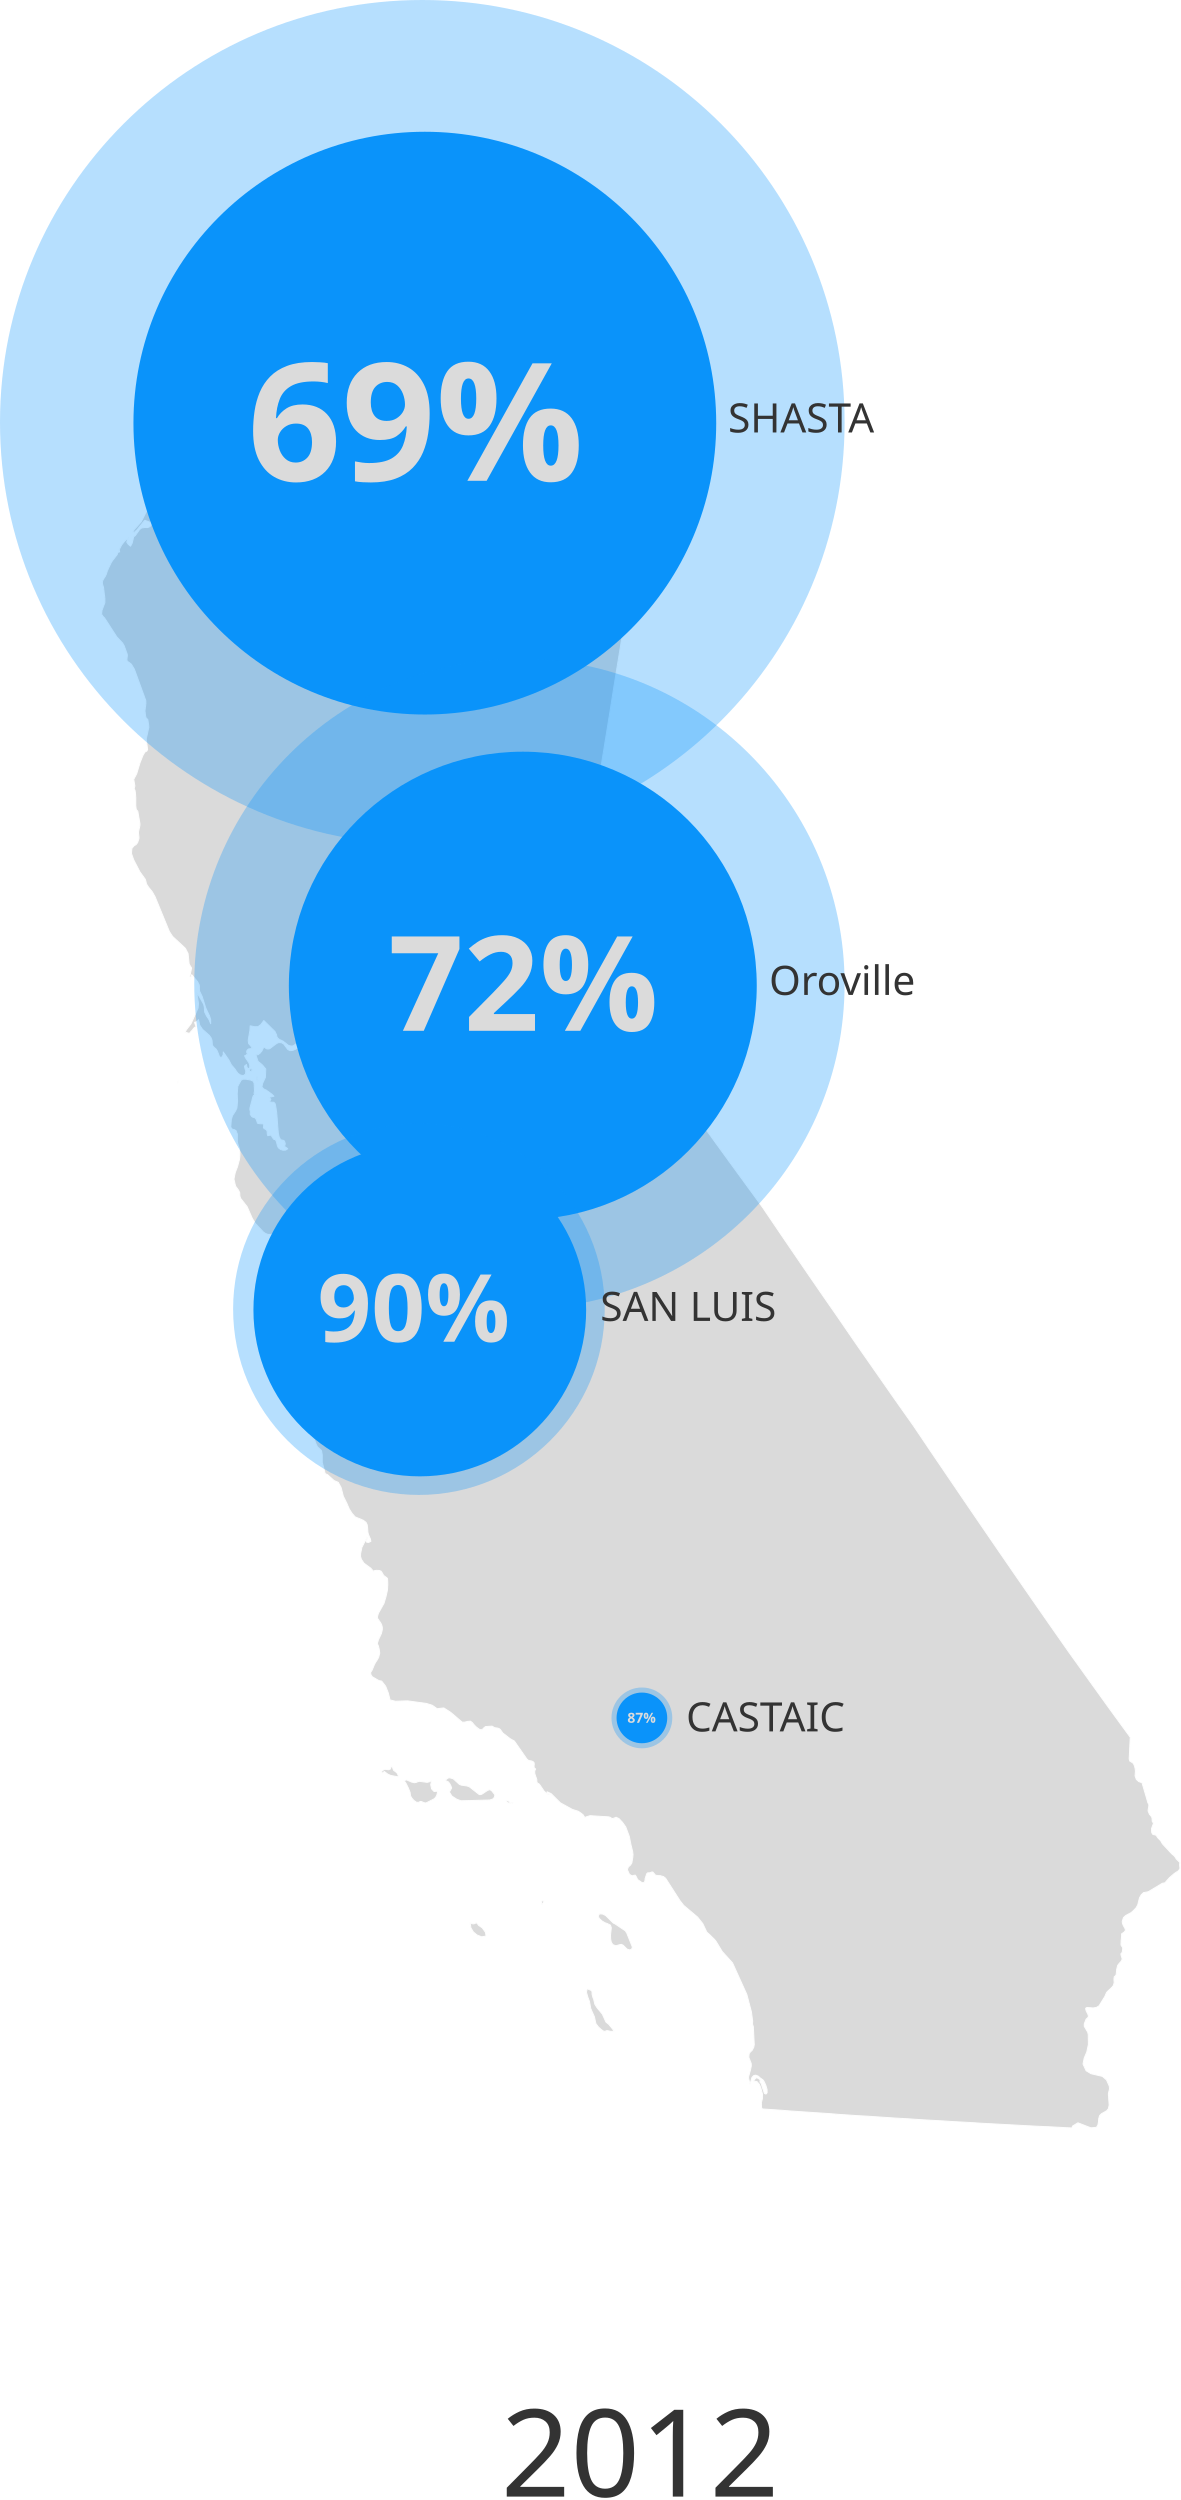
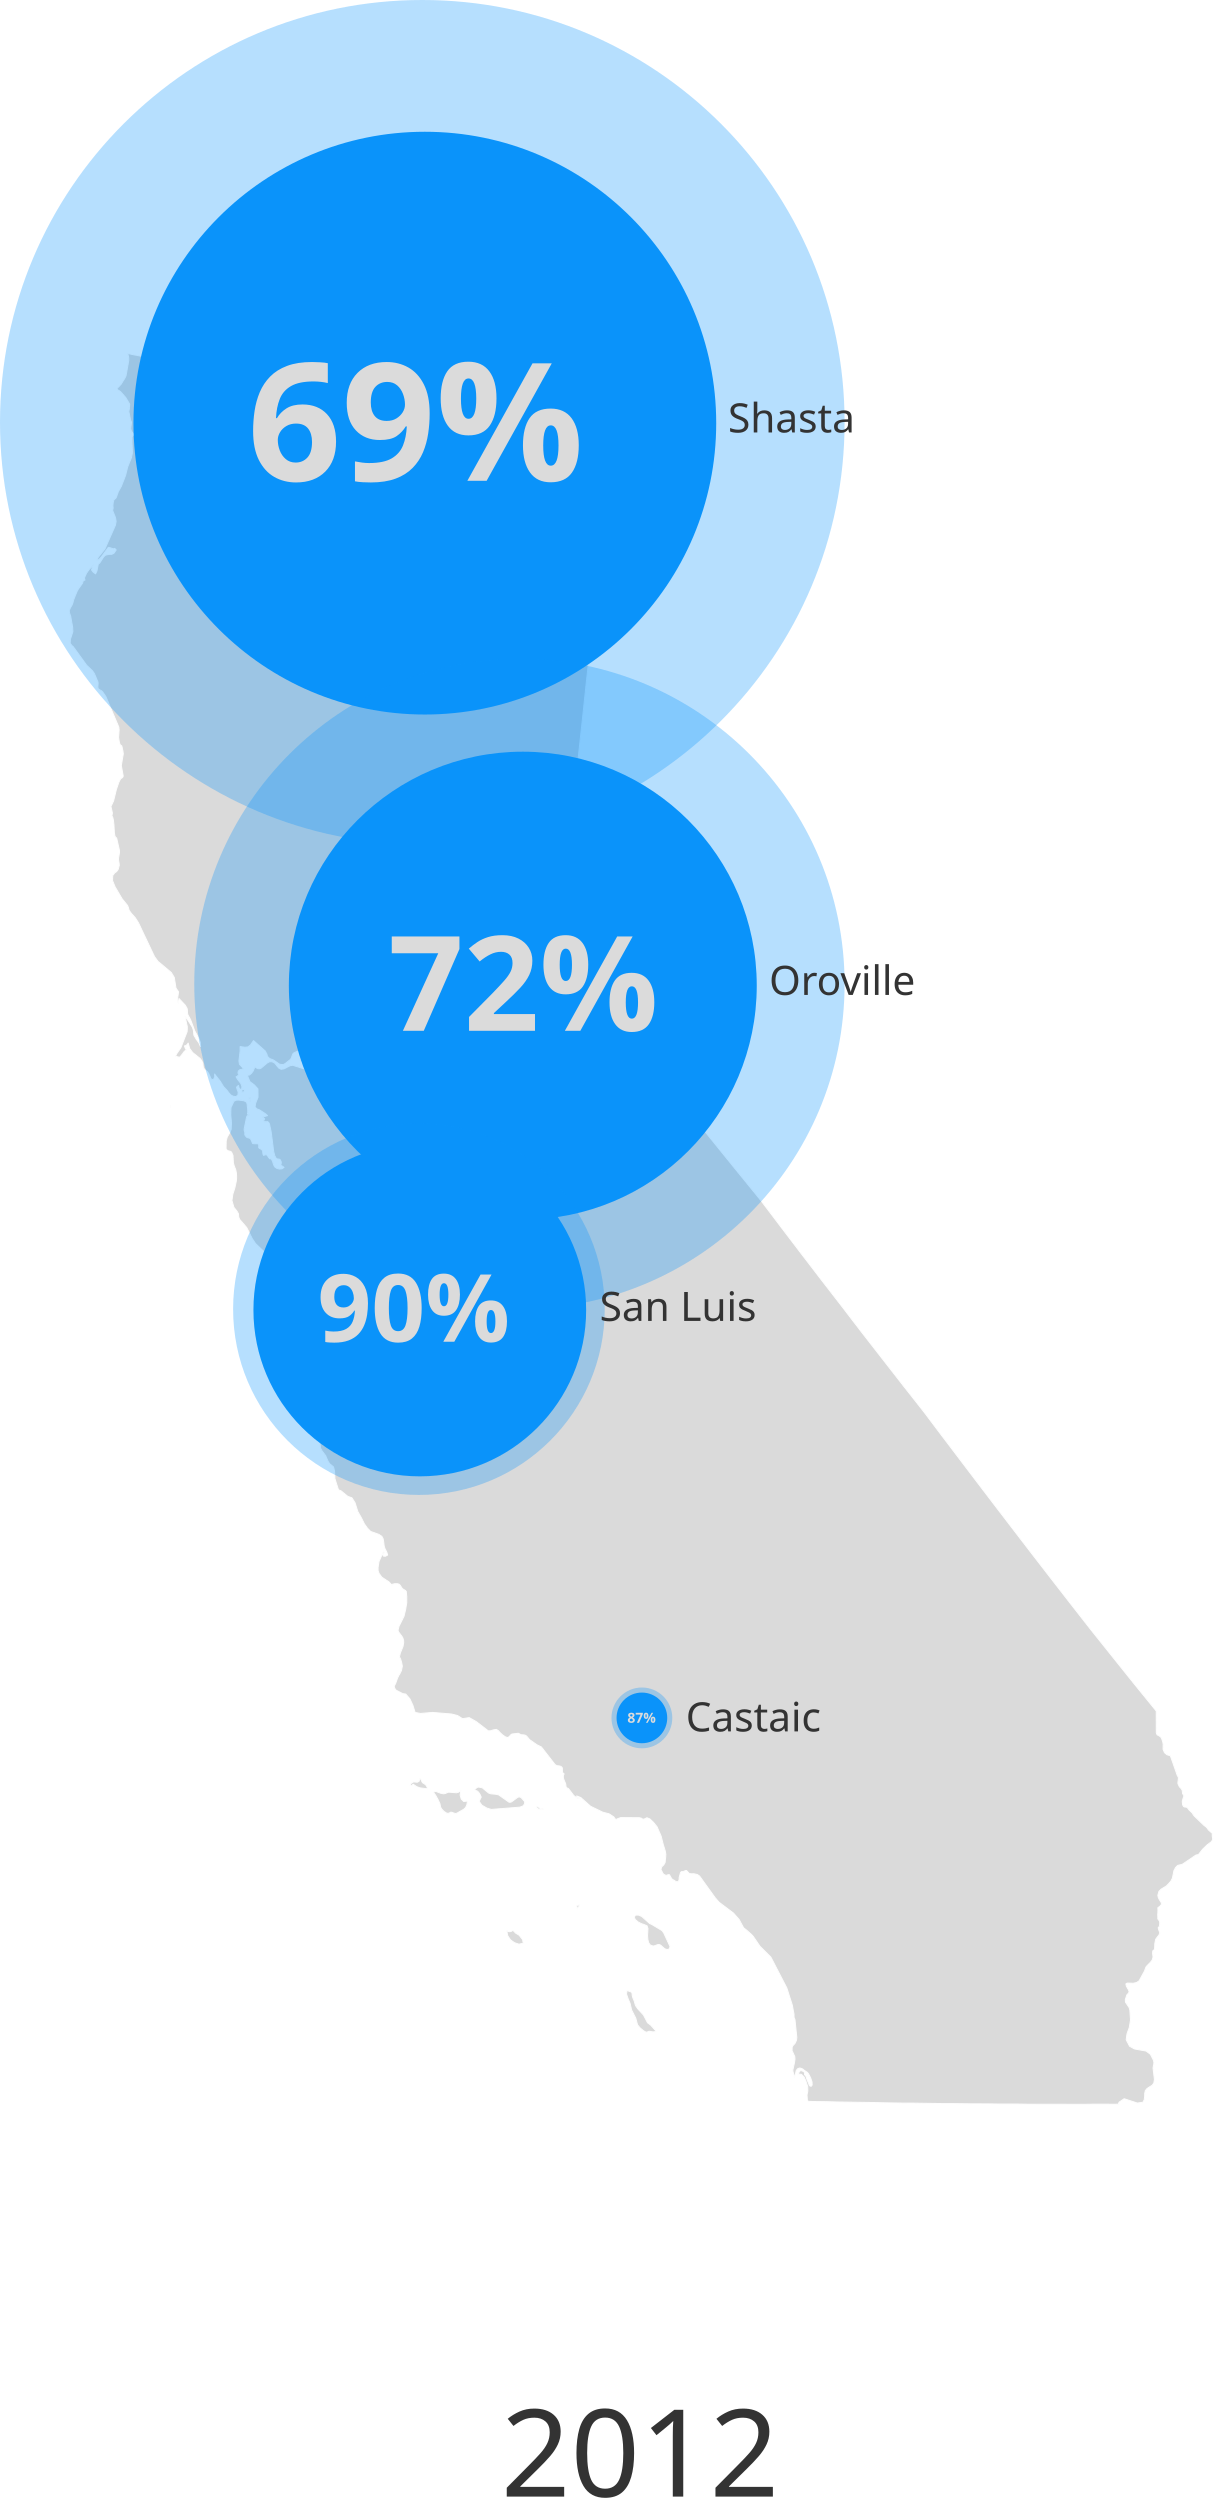
- <svg xmlns="http://www.w3.org/2000/svg" width="699px" height="1480px" viewBox="0 0 699 1480" version="1.1">
+ <svg xmlns="http://www.w3.org/2000/svg" width="719px" height="1480px" viewBox="0 0 719 1480" version="1.1">
  <defs />
  <g id="Page-1" stroke="none" stroke-width="1" fill="none" fill-rule="evenodd">
    <g id="Reservior" transform="translate(-4129, -183)">
      <g id="2012" transform="translate(4129, 183)">
-         <g id="US-States/State-Shapes/California" opacity="0.305" transform="translate(60, 194)">
+         <g id="US-States/State-Shapes/California" opacity="0.305" transform="translate(379.5, 727) rotate(-3) translate(-379.5, -727) translate(60, 194)">
          <path d="M298.715,1003.03 L296.563,998.311 L293.4,994.51 L292.128,992.458 L291.454,989.497 L291.117,988.727 L290.78,987.67 L290.512,986.45 L290.512,985.463 L290.313,984.545 L289.501,984.095 L288.491,983.714 L287.686,983.03 L287.15,985.385 L287.954,988.199 L288.965,990.943 L289.701,995.039 L291.922,1000.068 L292.733,1003.947 L294.142,1005.836 L295.827,1007.437 L297.168,1008.354 L297.91,1008.587 L298.447,1008.432 L298.983,1008.206 L299.526,1008.129 L301.61,1008.587 L302.552,1008.587 L303.494,1008.206 L300.468,1004.475 L298.715,1003.03 L298.715,1003.03 Z M225.529,947.29 L223.308,945.766 L223.04,945.315 L221.967,944.165 L221.156,944.709 L220.214,944.934 L219.278,944.787 L218.33,944.095 L218.735,947.212 L220.214,949.723 L222.434,951.549 L225.13,952.606 L227.749,952.155 L227.413,949.956 L225.529,947.29 L225.529,947.29 Z M310.218,949.039 L304.229,945.012 L303.019,944.398 L298.584,939.983 L296.7,939.074 L294.885,938.996 L294.074,940.294 L294.748,941.74 L296.295,943.178 L298.11,944.243 L299.526,944.787 L301.41,945.696 L301.878,947.29 L301.41,951.549 L301.479,953.904 L301.878,955.809 L302.751,957.177 L304.367,957.861 L305.109,957.783 L307.124,957.177 L307.935,957.107 L308.877,957.558 L311.16,959.835 L312.57,960.364 L313.849,960.061 L314.392,958.7 L311.098,950.477 L310.218,949.039 L310.218,949.039 Z M195.529,865.005 L194.993,862.572 L195.529,859.991 L194.189,860.831 L192.841,861.134 L188.33,860.528 L187.388,860.753 L186.515,861.134 L185.305,861.359 L183.689,860.979 L180.733,859.688 L179.186,860.069 L180.396,861.818 L181.675,864.399 L182.747,867.065 L183.015,869.039 L183.559,870.182 L184.899,871.775 L186.584,872.988 L187.925,872.988 L188.805,872.459 L189.541,872.537 L190.352,872.918 L191.562,873.369 L192.367,873.291 L196.74,871.091 L197.812,870.182 L198.624,868.736 L199.16,866.381 L196.939,866.529 L195.529,865.005 L195.529,865.005 Z M175.28,855.957 L174.675,855.273 L173.939,854.667 L173.128,854.131 L172.722,853.299 L172.392,852.312 L171.718,851.402 L171.113,853.221 L170.034,853.68 L167.751,853.377 L166.204,854.286 L165.798,855.273 L166.403,855.654 L167.545,854.745 L169.498,856.26 L171.381,857.1 L175.954,857.939 L175.686,856.874 L175.28,855.957 L175.28,855.957 Z M231.112,866.148 L230.575,865.775 L229.702,865.464 L228.492,866 L225.192,868.207 L224.587,868.363 L223.713,868.363 L217.793,863.715 L216.315,863.256 L213.152,862.805 L211.873,862.269 L208.312,859.004 L206.29,858.468 L205.685,858.468 L205.149,858.693 L204.275,859.307 L203.739,859.844 L204.138,860.295 L205.348,860.831 L206.159,861.818 L206.826,863.031 L207.37,864.469 L206.022,866.909 L207.507,869.272 L210.395,871.169 L212.953,872.078 L229.902,871.62 L231.786,871.014 L232.728,869.956 L232.996,868.511 L232.796,868.285 L231.112,866.148 L231.112,866.148 Z M638.346,909.948 L638.484,908.58 L636.325,906.458 L635.589,905.238 L634.915,904.476 L633.705,903.489 L628.122,897.48 L627.18,895.809 L626.843,895.428 L625.502,894.06 L625.234,893.672 L624.691,892.84 L624.423,892.537 L624.155,892.381 L623.818,892.234 L622.807,892.078 L622.401,891.853 L622.071,891.324 L621.796,890.64 L621.734,889.342 L621.734,888.425 L621.796,888.355 L622.339,886.831 L622.876,885.471 L622.271,884.329 L622.133,884.243 L622.002,882.121 L621.329,880.978 L620.455,879.991 L619.713,878.165 L619.713,877.481 L620.118,875.125 L620.118,874.286 L619.85,873.757 L619.582,873.291 L616.082,861.359 L614.13,860.675 L612.72,859.385 L611.977,857.333 L612.184,854.434 L612.046,853.151 L611.641,851.48 L610.967,849.949 L609.956,849.195 L608.883,848.589 L608.485,847.29 L609.083,835.281 L609.151,834.519 L597.112,818.017 L585.203,801.438 L572.826,784.174 L561.33,767.75 L551.168,753.144 L541.012,738.477 L530.918,723.801 L520.9,709.196 L510.875,694.513 L500.857,679.768 L490.894,665.092 L481.007,650.417 L469.572,634.21 L446.971,601.82 L435.805,585.544 L424.57,569.345 L413.404,553.076 L402.306,536.799 L391.277,520.523 L377.017,500.982 L362.818,481.44 L348.695,461.821 L334.634,442.195 L320.649,422.584 L306.718,402.895 L292.864,383.182 L279.078,363.493 L279.277,362.133 L280.219,356.576 L283.176,338.247 L286.07,320.004 L300.867,228.741 L303.762,210.498 L309.682,174.152 L312.57,155.893 L318.497,119.547 L321.384,101.451 L324.348,83.278 L327.236,65.175 L309.544,61.444 L291.853,57.728 L274.23,53.99 L256.607,50.119 L238.916,46.318 L221.293,42.361 L203.67,38.413 L186.041,34.371 L168.425,30.344 L150.802,26.24 L133.173,22.128 L115.619,17.946 L97.989,13.687 L80.435,9.357 L62.874,5.02 L45.32,0.69 L44.983,0.535 L43.099,0.076 L43.505,2.059 L43.574,3.116 L43.505,4.274 L41.415,13.236 L40.541,14.76 L38.19,18.102 L35.831,20.309 L35.701,20.916 L37.784,22.509 L40.61,26.085 L42.694,30.049 L42.357,32.855 L41.958,34.371 L42.357,36.959 L42.694,39.392 L43.099,40.465 L43.237,41.071 L42.694,43.652 L42.563,44.647 L42.762,45.626 L43.168,46.543 L43.704,47.305 L44.378,47.919 L43.099,49.435 L42.9,52.622 L42.831,58.863 L42.088,61.755 L39.599,67.079 L38.059,72.101 L35.226,78.405 L33.281,81.522 L31.795,85.019 L30.386,86.232 L29.911,87.755 L29.643,89.582 L29.712,90.958 L29.313,92.326 L30.792,96.733 L31.06,99.018 L30.523,101.218 L23.593,114.914 L19.488,119.469 L18.346,121.451 L19.756,120.993 L21.241,119.547 L25.476,114.3 L25.882,114.075 L28.639,115.132 L29.444,114.914 L29.98,115.676 L30.248,115.824 L28.708,117.798 L27.292,118.326 L25.745,118.257 L23.792,118.56 L22.582,119.547 L20.093,123.045 L19.151,123.729 L18.209,127.607 L17.274,129.349 L15.857,128.136 L15.046,126.923 L15.183,126.543 L15.926,124.646 L16.325,123.962 L13.705,126.465 L12.021,128.595 L10.542,131.408 L10.611,131.719 L10.742,132.24 L10.81,132.706 L10.473,132.784 L10.205,132.784 L9.937,133.01 L9.669,133.313 L9.332,134.378 L6.644,137.79 L5.832,139.088 L4.622,141.599 L3.481,144.109 L3.006,145.703 L2.408,147.079 L1.39,148.602 L0.655,150.04 L0.586,151.408 L1.26,153.763 L2.071,160.231 L2.071,162.811 L0.387,167.226 L0.118,169.581 L0.992,170.949 L1.865,171.781 L9.195,183.122 L12.495,186.62 L13.506,188.283 L15.321,193.312 L15.39,194.066 L15.115,196.344 L15.252,197.261 L15.72,197.727 L17.274,198.784 L17.81,199.313 L19.556,202.205 L26.281,220.681 L26.35,222.43 L25.813,226.845 L26.082,229.278 L26.35,230.638 L26.687,231.322 L27.429,231.866 L27.629,232.776 L27.766,233.848 L27.966,234.905 L28.096,236.577 L26.556,243.502 L27.36,249.736 L26.955,250.576 L25.745,251.26 L24.603,253.234 L22.919,257.416 L20.904,264.101 L19.151,267.373 L19.825,271.252 L19.426,273.001 L19.893,273.84 L20.161,275.356 L20.361,278.177 L20.361,282.888 L20.629,285.173 L21.578,286.316 L22.857,293.77 L22.788,294.827 L22.045,298.17 L21.977,299.164 L22.245,301.372 L22.245,302.437 L21.44,304.862 L20.498,306.012 L19.357,306.689 L18.078,308.212 L17.81,311.259 L19.151,315.052 L22.857,322.204 L25.944,326.463 L26.35,327.683 L26.687,329.277 L27.897,331.174 L30.118,333.917 L31.795,336.879 L40.273,357.485 L42.157,360.377 L49.693,367.372 L51.309,370.419 L51.976,376.723 L53.392,379.086 L52.382,384.03 L52.925,385.779 L52.987,385.095 L53.461,383.035 L56.961,387.147 L57.896,389.051 L58.034,389.883 L58.034,391.857 L58.164,392.774 L59.649,395.891 L61.801,402.739 L63.954,407.216 L64.696,409.579 L64.696,412.02 L63.816,409.735 L62.338,407.52 L61.128,405.094 L60.99,402.281 L60.523,400.446 L57.628,395.363 L56.486,393.684 L57.497,400.065 L57.229,402.817 L53.055,412.09 L50.367,415.58 L49.624,417.026 L51.508,417.64 L52.045,417.64 L52.65,417.329 L52.787,417.104 L52.849,416.878 L53.929,415.736 L54.465,414.974 L55.208,414.22 L56.349,413.614 L55.881,413.155 L55.675,412.696 L55.208,411.181 L55.881,411.095 L56.418,410.792 L56.961,410.341 L57.497,409.657 L58.233,412.93 L59.849,415.355 L63.885,418.93 L64.222,419.389 L64.964,420.454 L65.501,421.822 L65.7,424.636 L66.374,425.693 L67.921,427.076 L68.664,428.211 L69.874,431.406 L70.678,432.09 L71.551,431.631 L72.163,430.341 L72.163,428.748 L75.388,433.38 L77.004,436.419 L79.087,438.86 L79.899,440.15 L80.971,441.518 L82.518,442.498 L84.134,442.739 L85.344,441.814 L85.544,440.073 L85.007,438.479 L84.739,437.189 L85.881,436.194 L86.218,437.873 L87.029,438.705 L87.765,438.324 L87.902,436.73 L87.359,435.129 L85.544,432.541 L84.801,431.025 L85.344,430.87 L86.08,430.263 L86.554,430.038 L86.018,428.825 L86.286,427.753 L87.16,426.991 L89.312,426.688 L88.775,425.623 L87.16,423.718 L86.96,421.752 L87.964,415.961 L88.101,413.303 L90.859,413.839 L92.743,413.761 L94.358,412.626 L96.181,410.186 L102.768,416.645 L103.71,418.627 L103.847,419.614 L104.452,420.609 L105.387,421.371 L107.546,422.358 L110.84,424.939 L112.256,425.242 L113.198,425.242 L114.133,424.783 L117.097,422.731 L117.633,422.203 L118.108,421.441 L118.912,419.537 L119.249,419.008 L120.053,418.479 L121.47,418.021 L122.879,417.718 L123.959,417.943 L124.97,419.233 L124.832,420.531 L122.948,423.415 L125.974,425.242 L129.473,426.307 L128.669,427.372 L128.263,427.753 L127.658,428.056 L128.463,428.592 L129.604,428.748 L130.952,428.67 L132.1,428.444 L132.368,427.372 L133.241,427.372 L135.662,428.444 L136.604,428.592 L139.361,428.592 L140.977,427.978 L142.861,426.307 L145.687,422.809 L146.085,422.964 L145.35,425.164 L144.408,426.913 L143.129,428.211 L141.582,429.051 L140.77,429.198 L139.966,429.198 L139.093,429.276 L138.35,429.812 L138.02,430.644 L137.951,431.554 L138.151,432.238 L138.687,432.696 L141.919,432.774 L143.734,432.463 L144.607,431.554 L144.875,430.186 L145.219,429.509 L146.422,428.367 L146.965,428.141 L147.364,428.444 L147.77,428.825 L148.306,429.128 L148.712,429.051 L149.386,428.289 L149.723,428.141 L151.4,428.444 L152.542,429.128 L153.422,429.96 L157.458,435.665 L158.599,436.419 L159.204,437.337 L160.146,439.241 L160.82,441.138 L160.69,441.892 L159.61,441.06 L158.4,439.466 L157.32,437.57 L156.922,436.039 L155.643,436.039 L154.158,434.826 L152.074,432.09 L151.875,431.406 L151.875,430.566 L151.737,429.735 L151.07,429.051 L150.328,428.973 L149.654,429.276 L149.118,429.735 L148.643,429.882 L147.096,429.432 L146.292,429.579 L145.817,430.341 L145.618,431.173 L145.281,432.16 L144.944,432.999 L144.538,433.302 L143.871,433.225 L143.06,433.45 L142.386,433.909 L142.056,434.523 L142.386,434.826 L144.339,436.039 L142.792,436.583 L141.314,436.039 L138.687,434.134 L130.285,431.173 L127.122,429.128 L118.706,426.004 L117.028,426.159 L113.329,427.83 L111.582,427.978 L110.235,427.146 L108.014,424.099 L106.604,423.268 L104.989,423.19 L103.778,423.718 L99.742,426.765 L98.938,426.991 L97.927,426.913 L97.253,426.54 L96.648,426.004 L96.105,425.934 L95.094,428.056 L94.022,429.432 L92.674,430.419 L91.464,430.419 L92.743,434.297 L95.3,436.419 L97.322,438.86 L97.116,443.796 L95.5,447.302 L95.032,449.501 L96.181,450.714 L97.59,451.328 L100.952,453.769 L102.163,454.981 L99,455.665 L99.405,455.891 L100.347,456.73 L99.605,458.09 L100.148,458.471 L102.094,458.549 L102.836,459.381 L103.105,460.298 L103.778,464.488 L104.72,476.73 L105.257,479.085 L106.13,480.756 L107.883,481.137 L108.282,481.44 L108.55,481.977 L108.825,482.886 L108.825,483.415 L108.619,484.021 L108.488,484.627 L108.688,484.93 L109.224,485.171 L110.304,486.081 L109.093,486.843 L107.546,486.913 L106.068,486.462 L104.789,485.475 L104.184,484.021 L103.71,482.124 L103.105,480.686 L102.163,480.531 L101.489,479.699 L100.884,478.627 L100.217,477.943 L98.532,478.323 L98.264,477.484 L98.195,476.264 L98.065,475.354 L97.116,474.445 L96.38,474.142 L95.967,473.535 L96.105,471.786 L95.699,471.328 L93.279,471.18 L92.475,470.955 L91.663,468.669 L91.264,468.048 L90.728,467.674 L89.449,467.294 L88.913,466.835 L88.17,465.7 L88.17,464.938 L88.232,464.107 L87.902,462.739 L88.033,461.744 L89.649,455.51 L89.985,454.678 L90.591,454.22 L91.801,453.994 L90.659,453.769 L90.384,453.155 L90.591,452.393 L90.659,451.553 L90.453,447.302 L89.917,446.081 L88.5,445.405 L85.482,444.861 L83.928,444.861 L82.718,445.475 L80.765,449.12 L80.435,453.535 L80.634,458.09 L80.229,461.977 L79.424,463.726 L77.678,466.384 L76.935,468.669 L76.598,473.232 L77.272,474.289 L78.145,474.67 L79.019,474.896 L79.761,475.432 L80.497,477.414 L80.497,481.899 L80.971,483.943 L81.645,485.778 L81.982,487.985 L81.982,490.263 L81.776,492.315 L80.634,496.574 L79.218,500.298 L78.482,504.021 L79.424,508.133 L81.178,510.566 L81.913,512.089 L81.982,514.064 L82.45,515.432 L86.355,520.453 L89.312,527.223 L91.065,530.192 L95.837,535.276 L97.116,536.193 L98.663,536.799 L100.416,536.799 L102.094,536.496 L103.51,536.652 L104.521,538.175 L107.141,537.033 L109.293,537.258 L111.039,538.937 L112.524,542.124 L115.082,551.933 L116.286,555.058 L113.735,560.903 L114.271,561.44 L114.876,561.743 L115.55,561.743 L116.224,561.44 L116.354,562.279 L116.354,562.963 L116.155,563.577 L115.749,564.184 L114.133,563.266 L113.129,562.886 L112.387,563.803 L111.177,568.505 L110.166,570.41 L109.025,572.089 L107.746,573.457 L106.13,573.985 L105.057,572.998 L104.184,571.475 L102.836,570.565 L101.557,571.094 L100.279,572.47 L98.333,575.96 L99.405,576.644 L100.217,577.631 L100.952,578.323 L101.557,579.232 L101.626,580.686 L101.152,581.517 L99.742,581.37 L99.268,582.201 L99.206,584.02 L100.079,589.205 L100.079,593.604 L99.474,598.019 L99.474,598.859 L99.873,601.968 L99.873,603.181 L99.811,603.95 L99.873,604.556 L100.217,605.629 L100.884,606.461 L101.557,607.067 L102.094,607.829 L102.094,609.267 L102.231,610.332 L102.836,611.544 L103.641,612.469 L105.662,613.682 L111.651,620.452 L113.267,623.499 L115.749,631.256 L116.286,635.127 L116.829,637.11 L117.839,638.167 L119.517,638.773 L120.796,639.846 L121.807,641.136 L122.474,642.652 L122.948,644.401 L123.216,646.46 L123.285,648.668 L123.086,651.023 L123.148,653.067 L123.959,654.824 L125.974,657.793 L127.184,661.058 L127.995,662.582 L130.285,664.711 L130.752,667.144 L130.752,671.707 L132.499,678.392 L133.984,679.076 L137.752,682.504 L140.234,683.569 L141.919,686.608 L143.266,691.862 L145.219,695.733 L146.759,699.309 L148.444,701.967 L150.259,704.019 L155.038,706.001 L156.715,707.299 L157.389,708.737 L157.589,710.331 L157.795,713.152 L158.125,714.443 L159.204,716.953 L159.541,718.469 L158.262,719.075 L157.121,719.005 L156.784,718.321 L157.726,716.728 L157.32,715.966 L154.226,722.045 L153.491,725.62 L153.422,727.369 L153.889,729.04 L155.436,731.396 L159.473,734.365 L161.088,736.261 L161.494,735.881 L162.835,735.655 L164.451,735.733 L165.53,736.114 L166.066,736.798 L167.146,738.702 L167.751,739.153 L168.961,739.992 L169.429,740.599 L169.566,743.793 L169.36,747.369 L168.487,751.248 L167.345,755.119 L164.052,760.979 L163.378,763.257 L163.577,764.174 L165.393,766.84 L165.867,767.672 L166.135,768.589 L166.335,769.499 L166.335,770.633 L165.798,772.996 L164.052,776.727 L163.378,778.927 L164.052,780.598 L164.519,782.573 L164.788,784.633 L164.121,787.213 L163.172,788.884 L162.299,790.182 L161.556,791.628 L160.284,794.667 L159.342,796.183 L159.61,797.474 L160.353,798.624 L162.168,799.689 L164.251,800.909 L165.936,801.212 L168.287,804.244 L169.834,808.13 L170.907,812.382 L174.07,813.144 L181.269,812.918 L192.367,814.434 L195.866,815.507 L198.761,817.559 L202.728,817.108 L206.764,819.689 L213.627,825.549 L215.036,825.549 L216.789,825.083 L218.467,824.935 L219.609,825.775 L220.42,826.84 L221.898,828.355 L223.583,829.646 L224.862,830.104 L225.866,829.568 L226.608,828.736 L227.481,828.13 L231.318,827.897 L232.796,828.814 L234.612,829.04 L235.485,829.343 L236.227,829.949 L237.637,831.931 L241.941,835.281 L244.499,836.719 L251.966,847.438 L252.908,848.2 L254.661,848.511 L255.466,848.814 L256.14,849.498 L256.27,850.407 L256.14,851.48 L256.209,852.467 L257.082,853.299 L256.539,854.364 L256.539,855.802 L257.013,857.333 L257.549,858.771 L257.749,859.463 L257.817,860.753 L257.955,861.282 L258.292,861.663 L258.966,861.966 L259.365,862.347 L262.122,866.381 L263.875,867.982 L266.227,868.588 L265.216,868.13 L264.611,867.749 L264.074,867.749 L263.875,866.754 L266.227,867.827 L271.741,873.291 L278.809,877.177 L282.433,878.32 L285.128,880.294 L286.201,881.958 L287.748,881.352 L289.302,880.901 L300.331,881.585 L301.341,881.888 L302.015,882.424 L302.62,882.58 L303.494,882.346 L304.704,881.81 L306.45,882.65 L308.472,884.787 L310.418,887.516 L312.508,893.065 L313.519,898.095 L314.522,902.113 L314.729,904.018 L314.591,905.541 L314.055,908.813 L313.25,910.104 L311.965,911.246 L311.366,912.84 L312.508,915.35 L312.975,915.809 L313.718,916.268 L314.522,916.485 L315.334,916.19 L316.138,916.112 L316.743,917.177 L317.348,918.467 L318.022,919.159 L318.696,919.54 L319.5,920.146 L320.312,920.597 L321.185,920.52 L321.653,919.913 L321.852,919.159 L321.921,918.164 L322.863,915.281 L323.406,914.736 L324.41,914.736 L325.015,914.589 L325.689,914.286 L326.431,914.208 L328.047,916.112 L329.257,916.338 L330.804,916.408 L332.75,916.944 L334.029,917.931 L342.576,931.238 L344.797,934.06 L352.938,940.9 L356.032,944.787 L358.452,949.878 L359.862,951.091 L362.818,953.982 L363.898,955.272 L367.528,961.281 L373.654,968.051 L382.126,986.761 L384.821,997.021 L385.557,1002.493 L385.488,1004.405 L385.962,1005.758 L386.499,1016.345 L386.23,1017.938 L385.22,1019.835 L384.216,1020.752 L383.473,1021.739 L383.274,1023.939 L384.683,1027.514 L384.752,1029.038 L384.346,1031.09 L383.136,1035.489 L383.205,1036.562 L383.673,1038.466 L383.81,1039.827 L384.285,1039.003 L385.158,1035.878 L386.024,1034.891 L387.104,1034.518 L387.64,1034.588 L388.919,1035.124 L390.067,1036.181 L391.683,1037.324 L392.35,1038.319 L393.361,1040.518 L394.103,1043.029 L394.103,1044.926 L393.429,1045.688 L392.487,1045.229 L392.082,1043.783 L391.277,1041.661 L390.734,1039.601 L389.93,1038.544 L389.998,1037.168 L388.651,1036.259 L387.578,1036.034 L386.705,1037.021 L385.962,1037.938 L388.114,1038.319 L389.593,1039.99 L390.535,1042.501 L391.408,1045.765 L391.339,1048.354 L390.734,1050.709 L390.803,1053.67 L391.277,1054.518 L396.922,1054.898 L402.505,1055.272 L408.157,1055.73 L413.809,1056.111 L419.392,1056.492 L425.044,1056.873 L430.696,1057.246 L436.341,1057.705 L441.925,1058.085 L447.576,1058.466 L453.228,1058.777 L458.812,1059.15 L464.464,1059.531 L470.109,1059.912 L475.76,1060.215 L486.996,1060.969 L492.648,1061.28 L498.231,1061.583 L503.883,1061.964 L509.528,1062.267 L515.111,1062.57 L520.763,1062.959 L526.415,1063.262 L531.998,1063.565 L537.65,1063.868 L543.295,1064.172 L548.878,1064.475 L554.53,1064.778 L560.182,1065.003 L565.765,1065.299 L571.417,1065.617 L574.511,1065.765 L574.511,1065.921 L574.979,1064.63 L578.142,1062.718 L585.815,1065.687 L589.108,1065.384 L589.982,1063.946 L590.319,1062.112 L590.449,1060.293 L590.924,1058.544 L592.065,1057.324 L595.159,1055.583 L596.17,1054.362 L596.637,1052.232 L596.17,1045.54 L596.438,1044.242 L596.706,1043.332 L596.844,1042.345 L596.706,1040.977 L595.029,1037.246 L592.601,1035.194 L585.815,1033.601 L582.982,1031.852 L581.167,1027.895 L581.841,1024.397 L583.388,1020.752 L584.33,1016.415 L584.261,1010.484 L583.931,1009.038 L581.909,1005.618 L581.909,1004.094 L582.982,1001.351 L583.993,1000.449 L584.399,999.609 L584.062,998.467 L583.587,997.557 L582.92,996.112 L582.714,994.891 L583.525,994.433 L587.224,994.736 L589.17,994.363 L590.656,993.445 L594.087,987.896 L595.097,985.54 L595.971,984.615 L597.648,983.107 L598.865,981.809 L599.195,981.125 L599.601,979.835 L599.463,977.55 L599.67,976.189 L600.337,975.731 L600.674,975.272 L600.88,974.137 L601.079,971.93 L601.684,969.489 L602.695,968.199 L603.706,967.134 L604.373,965.774 L603.768,963.792 L603.568,962.649 L604.043,962.198 L604.373,961.662 L604.579,960.519 L604.648,959.307 L604.442,958.7 L603.637,957.48 L603.706,954.969 L603.974,952.381 L603.974,950.865 L605.521,949.8 L606.188,948.969 L606.188,948.044 L604.985,945.844 L604.51,944.631 L604.373,943.411 L605.115,941.211 L606.463,939.983 L609.688,938.242 L611.035,937.022 L612.452,935.576 L613.525,933.757 L614.604,929.497 L615.608,927.748 L616.956,926.45 L619.782,925.922 L628.122,920.893 L629.6,920.675 L632.357,917.558 L635.183,915.125 L637.741,913.446 L638.546,912.156 L638.346,909.948 L638.346,909.948 Z M45.389,446.011 L44.983,446.462 L45.052,446.765 L44.983,446.921 L45.052,446.765 L45.114,446.843 L44.983,446.998 L45.458,446.081 L45.389,446.159 L45.389,446.011 L45.389,446.011 Z M88.569,438.557 L88.438,438.782 L88.101,438.705 L87.833,439.086 L87.765,439.917 L87.765,439.995 L88.17,440.376 L88.775,440.298 L89.38,439.163 L89.312,439.163 L89.38,439.163 L88.569,438.557 L88.569,438.557 Z M91.801,443.423 L91.801,444.713 L91.869,444.783 L92.475,446.081 L92.612,445.778 L92.612,445.708 L92.206,445.405 L92.612,443.726 L91.801,443.423 L91.801,443.423 Z M242.952,873.369 L241.941,872.918 L241.336,872.382 L240.532,871.923 L239.789,871.775 L239.59,872.078 L239.727,872.382 L240.869,873.369 L241.542,873.369 L242.546,873.68 L243.626,873.602 L243.557,873.291 L242.952,873.369 L242.952,873.369 Z M261.991,931.091 L261.448,931.316 L260.643,931.394 L260.375,931.542 L260.513,932.008 L260.643,932.917 L260.843,933.446 L260.843,933.516 L261.854,932.008 L261.991,931.168 L261.922,931.168 L261.991,931.091 L261.991,931.091 Z" id="Fill-92" fill="#878787" />
          <path d="M298.715,1003.03 L296.563,998.311 L293.4,994.51 L292.128,992.458 L291.454,989.497 L291.117,988.727 L290.78,987.67 L290.512,986.45 L290.512,985.463 L290.313,984.545 L289.501,984.095 L288.491,983.714 L287.686,983.03 L287.15,985.385 L287.954,988.199 L288.965,990.943 L289.701,995.039 L291.922,1000.068 L292.733,1003.947 L294.142,1005.836 L295.827,1007.437 L297.168,1008.354 L297.91,1008.587 L298.447,1008.432 L298.983,1008.206 L299.526,1008.129 L301.61,1008.587 L302.552,1008.587 L303.494,1008.206 L300.468,1004.475 L298.715,1003.03 L298.715,1003.03 Z M225.529,947.29 L223.308,945.766 L223.04,945.315 L221.967,944.165 L221.156,944.709 L220.214,944.934 L219.278,944.787 L218.33,944.095 L218.735,947.212 L220.214,949.723 L222.434,951.549 L225.13,952.606 L227.749,952.155 L227.413,949.956 L225.529,947.29 L225.529,947.29 Z M310.218,949.039 L304.229,945.012 L303.019,944.398 L298.584,939.983 L296.7,939.074 L294.885,938.996 L294.074,940.294 L294.748,941.74 L296.295,943.178 L298.11,944.243 L299.526,944.787 L301.41,945.696 L301.878,947.29 L301.41,951.549 L301.479,953.904 L301.878,955.809 L302.751,957.177 L304.367,957.861 L305.109,957.783 L307.124,957.177 L307.935,957.107 L308.877,957.558 L311.16,959.835 L312.57,960.364 L313.849,960.061 L314.392,958.7 L311.098,950.477 L310.218,949.039 L310.218,949.039 Z M195.529,865.005 L194.993,862.572 L195.529,859.991 L194.189,860.831 L192.841,861.134 L188.33,860.528 L187.388,860.753 L186.515,861.134 L185.305,861.359 L183.689,860.979 L180.733,859.688 L179.186,860.069 L180.396,861.818 L181.675,864.399 L182.747,867.065 L183.015,869.039 L183.559,870.182 L184.899,871.775 L186.584,872.988 L187.925,872.988 L188.805,872.459 L189.541,872.537 L190.352,872.918 L191.562,873.369 L192.367,873.291 L196.74,871.091 L197.812,870.182 L198.624,868.736 L199.16,866.381 L196.939,866.529 L195.529,865.005 L195.529,865.005 Z M175.28,855.957 L174.675,855.273 L173.939,854.667 L173.128,854.131 L172.722,853.299 L172.392,852.312 L171.718,851.402 L171.113,853.221 L170.034,853.68 L167.751,853.377 L166.204,854.286 L165.798,855.273 L166.403,855.654 L167.545,854.745 L169.498,856.26 L171.381,857.1 L175.954,857.939 L175.686,856.874 L175.28,855.957 L175.28,855.957 Z M231.112,866.148 L230.575,865.775 L229.702,865.464 L228.492,866 L225.192,868.207 L224.587,868.363 L223.713,868.363 L217.793,863.715 L216.315,863.256 L213.152,862.805 L211.873,862.269 L208.312,859.004 L206.29,858.468 L205.685,858.468 L205.149,858.693 L204.275,859.307 L203.739,859.844 L204.138,860.295 L205.348,860.831 L206.159,861.818 L206.826,863.031 L207.37,864.469 L206.022,866.909 L207.507,869.272 L210.395,871.169 L212.953,872.078 L229.902,871.62 L231.786,871.014 L232.728,869.956 L232.996,868.511 L232.796,868.285 L231.112,866.148 L231.112,866.148 Z M638.346,909.948 L638.484,908.58 L636.325,906.458 L635.589,905.238 L634.915,904.476 L633.705,903.489 L628.122,897.48 L627.18,895.809 L626.843,895.428 L625.502,894.06 L625.234,893.672 L624.691,892.84 L624.423,892.537 L624.155,892.381 L623.818,892.234 L622.807,892.078 L622.401,891.853 L622.071,891.324 L621.796,890.64 L621.734,889.342 L621.734,888.425 L621.796,888.355 L622.339,886.831 L622.876,885.471 L622.271,884.329 L622.133,884.243 L622.002,882.121 L621.329,880.978 L620.455,879.991 L619.713,878.165 L619.713,877.481 L620.118,875.125 L620.118,874.286 L619.85,873.757 L619.582,873.291 L616.082,861.359 L614.13,860.675 L612.72,859.385 L611.977,857.333 L612.184,854.434 L612.046,853.151 L611.641,851.48 L610.967,849.949 L609.956,849.195 L608.883,848.589 L608.485,847.29 L609.083,835.281 L609.151,834.519 L597.112,818.017 L585.203,801.438 L572.826,784.174 L561.33,767.75 L551.168,753.144 L541.012,738.477 L530.918,723.801 L520.9,709.196 L510.875,694.513 L500.857,679.768 L490.894,665.092 L481.007,650.417 L469.572,634.21 L446.971,601.82 L435.805,585.544 L424.57,569.345 L413.404,553.076 L402.306,536.799 L391.277,520.523 L377.017,500.982 L362.818,481.44 L348.695,461.821 L334.634,442.195 L320.649,422.584 L306.718,402.895 L292.864,383.182 L279.078,363.493 L279.277,362.133 L280.219,356.576 L283.176,338.247 L286.07,320.004 L300.867,228.741 L303.762,210.498 L309.682,174.152 L312.57,155.893 L318.497,119.547 L321.384,101.451 L324.348,83.278 L327.236,65.175 L309.544,61.444 L291.853,57.728 L274.23,53.99 L256.607,50.119 L238.916,46.318 L221.293,42.361 L203.67,38.413 L186.041,34.371 L168.425,30.344 L150.802,26.24 L133.173,22.128 L115.619,17.946 L97.989,13.687 L80.435,9.357 L62.874,5.02 L45.32,0.69 L44.983,0.535 L43.099,0.076 L43.505,2.059 L43.574,3.116 L43.505,4.274 L41.415,13.236 L40.541,14.76 L38.19,18.102 L35.831,20.309 L35.701,20.916 L37.784,22.509 L40.61,26.085 L42.694,30.049 L42.357,32.855 L41.958,34.371 L42.357,36.959 L42.694,39.392 L43.099,40.465 L43.237,41.071 L42.694,43.652 L42.563,44.647 L42.762,45.626 L43.168,46.543 L43.704,47.305 L44.378,47.919 L43.099,49.435 L42.9,52.622 L42.831,58.863 L42.088,61.755 L39.599,67.079 L38.059,72.101 L35.226,78.405 L33.281,81.522 L31.795,85.019 L30.386,86.232 L29.911,87.755 L29.643,89.582 L29.712,90.958 L29.313,92.326 L30.792,96.733 L31.06,99.018 L30.523,101.218 L23.593,114.914 L19.488,119.469 L18.346,121.451 L19.756,120.993 L21.241,119.547 L25.476,114.3 L25.882,114.075 L28.639,115.132 L29.444,114.914 L29.98,115.676 L30.248,115.824 L28.708,117.798 L27.292,118.326 L25.745,118.257 L23.792,118.56 L22.582,119.547 L20.093,123.045 L19.151,123.729 L18.209,127.607 L17.274,129.349 L15.857,128.136 L15.046,126.923 L15.183,126.543 L15.926,124.646 L16.325,123.962 L13.705,126.465 L12.021,128.595 L10.542,131.408 L10.611,131.719 L10.742,132.24 L10.81,132.706 L10.473,132.784 L10.205,132.784 L9.937,133.01 L9.669,133.313 L9.332,134.378 L6.644,137.79 L5.832,139.088 L4.622,141.599 L3.481,144.109 L3.006,145.703 L2.408,147.079 L1.39,148.602 L0.655,150.04 L0.586,151.408 L1.26,153.763 L2.071,160.231 L2.071,162.811 L0.387,167.226 L0.118,169.581 L0.992,170.949 L1.865,171.781 L9.195,183.122 L12.495,186.62 L13.506,188.283 L15.321,193.312 L15.39,194.066 L15.115,196.344 L15.252,197.261 L15.72,197.727 L17.274,198.784 L17.81,199.313 L19.556,202.205 L26.281,220.681 L26.35,222.43 L25.813,226.845 L26.082,229.278 L26.35,230.638 L26.687,231.322 L27.429,231.866 L27.629,232.776 L27.766,233.848 L27.966,234.905 L28.096,236.577 L26.556,243.502 L27.36,249.736 L26.955,250.576 L25.745,251.26 L24.603,253.234 L22.919,257.416 L20.904,264.101 L19.151,267.373 L19.825,271.252 L19.426,273.001 L19.893,273.84 L20.161,275.356 L20.361,278.177 L20.361,282.888 L20.629,285.173 L21.578,286.316 L22.857,293.77 L22.788,294.827 L22.045,298.17 L21.977,299.164 L22.245,301.372 L22.245,302.437 L21.44,304.862 L20.498,306.012 L19.357,306.689 L18.078,308.212 L17.81,311.259 L19.151,315.052 L22.857,322.204 L25.944,326.463 L26.35,327.683 L26.687,329.277 L27.897,331.174 L30.118,333.917 L31.795,336.879 L40.273,357.485 L42.157,360.377 L49.693,367.372 L51.309,370.419 L51.976,376.723 L53.392,379.086 L52.382,384.03 L52.925,385.779 L52.987,385.095 L53.461,383.035 L56.961,387.147 L57.896,389.051 L58.034,389.883 L58.034,391.857 L58.164,392.774 L59.649,395.891 L61.801,402.739 L63.954,407.216 L64.696,409.579 L64.696,412.02 L63.816,409.735 L62.338,407.52 L61.128,405.094 L60.99,402.281 L60.523,400.446 L57.628,395.363 L56.486,393.684 L57.497,400.065 L57.229,402.817 L53.055,412.09 L50.367,415.58 L49.624,417.026 L51.508,417.64 L52.045,417.64 L52.65,417.329 L52.787,417.104 L52.849,416.878 L53.929,415.736 L54.465,414.974 L55.208,414.22 L56.349,413.614 L55.881,413.155 L55.675,412.696 L55.208,411.181 L55.881,411.095 L56.418,410.792 L56.961,410.341 L57.497,409.657 L58.233,412.93 L59.849,415.355 L63.885,418.93 L64.222,419.389 L64.964,420.454 L65.501,421.822 L65.7,424.636 L66.374,425.693 L67.921,427.076 L68.664,428.211 L69.874,431.406 L70.678,432.09 L71.551,431.631 L72.163,430.341 L72.163,428.748 L75.388,433.38 L77.004,436.419 L79.087,438.86 L79.899,440.15 L80.971,441.518 L82.518,442.498 L84.134,442.739 L85.344,441.814 L85.544,440.073 L85.007,438.479 L84.739,437.189 L85.881,436.194 L86.218,437.873 L87.029,438.705 L87.765,438.324 L87.902,436.73 L87.359,435.129 L85.544,432.541 L84.801,431.025 L85.344,430.87 L86.08,430.263 L86.554,430.038 L86.018,428.825 L86.286,427.753 L87.16,426.991 L89.312,426.688 L88.775,425.623 L87.16,423.718 L86.96,421.752 L87.964,415.961 L88.101,413.303 L90.859,413.839 L92.743,413.761 L94.358,412.626 L96.181,410.186 L102.768,416.645 L103.71,418.627 L103.847,419.614 L104.452,420.609 L105.387,421.371 L107.546,422.358 L110.84,424.939 L112.256,425.242 L113.198,425.242 L114.133,424.783 L117.097,422.731 L117.633,422.203 L118.108,421.441 L118.912,419.537 L119.249,419.008 L120.053,418.479 L121.47,418.021 L122.879,417.718 L123.959,417.943 L124.97,419.233 L124.832,420.531 L122.948,423.415 L125.974,425.242 L129.473,426.307 L128.669,427.372 L128.263,427.753 L127.658,428.056 L128.463,428.592 L129.604,428.748 L130.952,428.67 L132.1,428.444 L132.368,427.372 L133.241,427.372 L135.662,428.444 L136.604,428.592 L139.361,428.592 L140.977,427.978 L142.861,426.307 L145.687,422.809 L146.085,422.964 L145.35,425.164 L144.408,426.913 L143.129,428.211 L141.582,429.051 L140.77,429.198 L139.966,429.198 L139.093,429.276 L138.35,429.812 L138.02,430.644 L137.951,431.554 L138.151,432.238 L138.687,432.696 L141.919,432.774 L143.734,432.463 L144.607,431.554 L144.875,430.186 L145.219,429.509 L146.422,428.367 L146.965,428.141 L147.364,428.444 L147.77,428.825 L148.306,429.128 L148.712,429.051 L149.386,428.289 L149.723,428.141 L151.4,428.444 L152.542,429.128 L153.422,429.96 L157.458,435.665 L158.599,436.419 L159.204,437.337 L160.146,439.241 L160.82,441.138 L160.69,441.892 L159.61,441.06 L158.4,439.466 L157.32,437.57 L156.922,436.039 L155.643,436.039 L154.158,434.826 L152.074,432.09 L151.875,431.406 L151.875,430.566 L151.737,429.735 L151.07,429.051 L150.328,428.973 L149.654,429.276 L149.118,429.735 L148.643,429.882 L147.096,429.432 L146.292,429.579 L145.817,430.341 L145.618,431.173 L145.281,432.16 L144.944,432.999 L144.538,433.302 L143.871,433.225 L143.06,433.45 L142.386,433.909 L142.056,434.523 L142.386,434.826 L144.339,436.039 L142.792,436.583 L141.314,436.039 L138.687,434.134 L130.285,431.173 L127.122,429.128 L118.706,426.004 L117.028,426.159 L113.329,427.83 L111.582,427.978 L110.235,427.146 L108.014,424.099 L106.604,423.268 L104.989,423.19 L103.778,423.718 L99.742,426.765 L98.938,426.991 L97.927,426.913 L97.253,426.54 L96.648,426.004 L96.105,425.934 L95.094,428.056 L94.022,429.432 L92.674,430.419 L91.464,430.419 L92.743,434.297 L95.3,436.419 L97.322,438.86 L97.116,443.796 L95.5,447.302 L95.032,449.501 L96.181,450.714 L97.59,451.328 L100.952,453.769 L102.163,454.981 L99,455.665 L99.405,455.891 L100.347,456.73 L99.605,458.09 L100.148,458.471 L102.094,458.549 L102.836,459.381 L103.105,460.298 L103.778,464.488 L104.72,476.73 L105.257,479.085 L106.13,480.756 L107.883,481.137 L108.282,481.44 L108.55,481.977 L108.825,482.886 L108.825,483.415 L108.619,484.021 L108.488,484.627 L108.688,484.93 L109.224,485.171 L110.304,486.081 L109.093,486.843 L107.546,486.913 L106.068,486.462 L104.789,485.475 L104.184,484.021 L103.71,482.124 L103.105,480.686 L102.163,480.531 L101.489,479.699 L100.884,478.627 L100.217,477.943 L98.532,478.323 L98.264,477.484 L98.195,476.264 L98.065,475.354 L97.116,474.445 L96.38,474.142 L95.967,473.535 L96.105,471.786 L95.699,471.328 L93.279,471.18 L92.475,470.955 L91.663,468.669 L91.264,468.048 L90.728,467.674 L89.449,467.294 L88.913,466.835 L88.17,465.7 L88.17,464.938 L88.232,464.107 L87.902,462.739 L88.033,461.744 L89.649,455.51 L89.985,454.678 L90.591,454.22 L91.801,453.994 L90.659,453.769 L90.384,453.155 L90.591,452.393 L90.659,451.553 L90.453,447.302 L89.917,446.081 L88.5,445.405 L85.482,444.861 L83.928,444.861 L82.718,445.475 L80.765,449.12 L80.435,453.535 L80.634,458.09 L80.229,461.977 L79.424,463.726 L77.678,466.384 L76.935,468.669 L76.598,473.232 L77.272,474.289 L78.145,474.67 L79.019,474.896 L79.761,475.432 L80.497,477.414 L80.497,481.899 L80.971,483.943 L81.645,485.778 L81.982,487.985 L81.982,490.263 L81.776,492.315 L80.634,496.574 L79.218,500.298 L78.482,504.021 L79.424,508.133 L81.178,510.566 L81.913,512.089 L81.982,514.064 L82.45,515.432 L86.355,520.453 L89.312,527.223 L91.065,530.192 L95.837,535.276 L97.116,536.193 L98.663,536.799 L100.416,536.799 L102.094,536.496 L103.51,536.652 L104.521,538.175 L107.141,537.033 L109.293,537.258 L111.039,538.937 L112.524,542.124 L115.082,551.933 L116.286,555.058 L113.735,560.903 L114.271,561.44 L114.876,561.743 L115.55,561.743 L116.224,561.44 L116.354,562.279 L116.354,562.963 L116.155,563.577 L115.749,564.184 L114.133,563.266 L113.129,562.886 L112.387,563.803 L111.177,568.505 L110.166,570.41 L109.025,572.089 L107.746,573.457 L106.13,573.985 L105.057,572.998 L104.184,571.475 L102.836,570.565 L101.557,571.094 L100.279,572.47 L98.333,575.96 L99.405,576.644 L100.217,577.631 L100.952,578.323 L101.557,579.232 L101.626,580.686 L101.152,581.517 L99.742,581.37 L99.268,582.201 L99.206,584.02 L100.079,589.205 L100.079,593.604 L99.474,598.019 L99.474,598.859 L99.873,601.968 L99.873,603.181 L99.811,603.95 L99.873,604.556 L100.217,605.629 L100.884,606.461 L101.557,607.067 L102.094,607.829 L102.094,609.267 L102.231,610.332 L102.836,611.544 L103.641,612.469 L105.662,613.682 L111.651,620.452 L113.267,623.499 L115.749,631.256 L116.286,635.127 L116.829,637.11 L117.839,638.167 L119.517,638.773 L120.796,639.846 L121.807,641.136 L122.474,642.652 L122.948,644.401 L123.216,646.46 L123.285,648.668 L123.086,651.023 L123.148,653.067 L123.959,654.824 L125.974,657.793 L127.184,661.058 L127.995,662.582 L130.285,664.711 L130.752,667.144 L130.752,671.707 L132.499,678.392 L133.984,679.076 L137.752,682.504 L140.234,683.569 L141.919,686.608 L143.266,691.862 L145.219,695.733 L146.759,699.309 L148.444,701.967 L150.259,704.019 L155.038,706.001 L156.715,707.299 L157.389,708.737 L157.589,710.331 L157.795,713.152 L158.125,714.443 L159.204,716.953 L159.541,718.469 L158.262,719.075 L157.121,719.005 L156.784,718.321 L157.726,716.728 L157.32,715.966 L154.226,722.045 L153.491,725.62 L153.422,727.369 L153.889,729.04 L155.436,731.396 L159.473,734.365 L161.088,736.261 L161.494,735.881 L162.835,735.655 L164.451,735.733 L165.53,736.114 L166.066,736.798 L167.146,738.702 L167.751,739.153 L168.961,739.992 L169.429,740.599 L169.566,743.793 L169.36,747.369 L168.487,751.248 L167.345,755.119 L164.052,760.979 L163.378,763.257 L163.577,764.174 L165.393,766.84 L165.867,767.672 L166.135,768.589 L166.335,769.499 L166.335,770.633 L165.798,772.996 L164.052,776.727 L163.378,778.927 L164.052,780.598 L164.519,782.573 L164.788,784.633 L164.121,787.213 L163.172,788.884 L162.299,790.182 L161.556,791.628 L160.284,794.667 L159.342,796.183 L159.61,797.474 L160.353,798.624 L162.168,799.689 L164.251,800.909 L165.936,801.212 L168.287,804.244 L169.834,808.13 L170.907,812.382 L174.07,813.144 L181.269,812.918 L192.367,814.434 L195.866,815.507 L198.761,817.559 L202.728,817.108 L206.764,819.689 L213.627,825.549 L215.036,825.549 L216.789,825.083 L218.467,824.935 L219.609,825.775 L220.42,826.84 L221.898,828.355 L223.583,829.646 L224.862,830.104 L225.866,829.568 L226.608,828.736 L227.481,828.13 L231.318,827.897 L232.796,828.814 L234.612,829.04 L235.485,829.343 L236.227,829.949 L237.637,831.931 L241.941,835.281 L244.499,836.719 L251.966,847.438 L252.908,848.2 L254.661,848.511 L255.466,848.814 L256.14,849.498 L256.27,850.407 L256.14,851.48 L256.209,852.467 L257.082,853.299 L256.539,854.364 L256.539,855.802 L257.013,857.333 L257.549,858.771 L257.749,859.463 L257.817,860.753 L257.955,861.282 L258.292,861.663 L258.966,861.966 L259.365,862.347 L262.122,866.381 L263.875,867.982 L266.227,868.588 L265.216,868.13 L264.611,867.749 L264.074,867.749 L263.875,866.754 L266.227,867.827 L271.741,873.291 L278.809,877.177 L282.433,878.32 L285.128,880.294 L286.201,881.958 L287.748,881.352 L289.302,880.901 L300.331,881.585 L301.341,881.888 L302.015,882.424 L302.62,882.58 L303.494,882.346 L304.704,881.81 L306.45,882.65 L308.472,884.787 L310.418,887.516 L312.508,893.065 L313.519,898.095 L314.522,902.113 L314.729,904.018 L314.591,905.541 L314.055,908.813 L313.25,910.104 L311.965,911.246 L311.366,912.84 L312.508,915.35 L312.975,915.809 L313.718,916.268 L314.522,916.485 L315.334,916.19 L316.138,916.112 L316.743,917.177 L317.348,918.467 L318.022,919.159 L318.696,919.54 L319.5,920.146 L320.312,920.597 L321.185,920.52 L321.653,919.913 L321.852,919.159 L321.921,918.164 L322.863,915.281 L323.406,914.736 L324.41,914.736 L325.015,914.589 L325.689,914.286 L326.431,914.208 L328.047,916.112 L329.257,916.338 L330.804,916.408 L332.75,916.944 L334.029,917.931 L342.576,931.238 L344.797,934.06 L352.938,940.9 L356.032,944.787 L358.452,949.878 L359.862,951.091 L362.818,953.982 L363.898,955.272 L367.528,961.281 L373.654,968.051 L382.126,986.761 L384.821,997.021 L385.557,1002.493 L385.488,1004.405 L385.962,1005.758 L386.499,1016.345 L386.23,1017.938 L385.22,1019.835 L384.216,1020.752 L383.473,1021.739 L383.274,1023.939 L384.683,1027.514 L384.752,1029.038 L384.346,1031.09 L383.136,1035.489 L383.205,1036.562 L383.673,1038.466 L383.81,1039.827 L384.285,1039.003 L385.158,1035.878 L386.024,1034.891 L387.104,1034.518 L387.64,1034.588 L388.919,1035.124 L390.067,1036.181 L391.683,1037.324 L392.35,1038.319 L393.361,1040.518 L394.103,1043.029 L394.103,1044.926 L393.429,1045.688 L392.487,1045.229 L392.082,1043.783 L391.277,1041.661 L390.734,1039.601 L389.93,1038.544 L389.998,1037.168 L388.651,1036.259 L387.578,1036.034 L386.705,1037.021 L385.962,1037.938 L388.114,1038.319 L389.593,1039.99 L390.535,1042.501 L391.408,1045.765 L391.339,1048.354 L390.734,1050.709 L390.803,1053.67 L391.277,1054.518 L396.922,1054.898 L402.505,1055.272 L408.157,1055.73 L413.809,1056.111 L419.392,1056.492 L425.044,1056.873 L430.696,1057.246 L436.341,1057.705 L441.925,1058.085 L447.576,1058.466 L453.228,1058.777 L458.812,1059.15 L464.464,1059.531 L470.109,1059.912 L475.76,1060.215 L486.996,1060.969 L492.648,1061.28 L498.231,1061.583 L503.883,1061.964 L509.528,1062.267 L515.111,1062.57 L520.763,1062.959 L526.415,1063.262 L531.998,1063.565 L537.65,1063.868 L543.295,1064.172 L548.878,1064.475 L554.53,1064.778 L560.182,1065.003 L565.765,1065.299 L571.417,1065.617 L574.511,1065.765 L574.511,1065.921 L574.979,1064.63 L578.142,1062.718 L585.815,1065.687 L589.108,1065.384 L589.982,1063.946 L590.319,1062.112 L590.449,1060.293 L590.924,1058.544 L592.065,1057.324 L595.159,1055.583 L596.17,1054.362 L596.637,1052.232 L596.17,1045.54 L596.438,1044.242 L596.706,1043.332 L596.844,1042.345 L596.706,1040.977 L595.029,1037.246 L592.601,1035.194 L585.815,1033.601 L582.982,1031.852 L581.167,1027.895 L581.841,1024.397 L583.388,1020.752 L584.33,1016.415 L584.261,1010.484 L583.931,1009.038 L581.909,1005.618 L581.909,1004.094 L582.982,1001.351 L583.993,1000.449 L584.399,999.609 L584.062,998.467 L583.587,997.557 L582.92,996.112 L582.714,994.891 L583.525,994.433 L587.224,994.736 L589.17,994.363 L590.656,993.445 L594.087,987.896 L595.097,985.54 L595.971,984.615 L597.648,983.107 L598.865,981.809 L599.195,981.125 L599.601,979.835 L599.463,977.55 L599.67,976.189 L600.337,975.731 L600.674,975.272 L600.88,974.137 L601.079,971.93 L601.684,969.489 L602.695,968.199 L603.706,967.134 L604.373,965.774 L603.768,963.792 L603.568,962.649 L604.043,962.198 L604.373,961.662 L604.579,960.519 L604.648,959.307 L604.442,958.7 L603.637,957.48 L603.706,954.969 L603.974,952.381 L603.974,950.865 L605.521,949.8 L606.188,948.969 L606.188,948.044 L604.985,945.844 L604.51,944.631 L604.373,943.411 L605.115,941.211 L606.463,939.983 L609.688,938.242 L611.035,937.022 L612.452,935.576 L613.525,933.757 L614.604,929.497 L615.608,927.748 L616.956,926.45 L619.782,925.922 L628.122,920.893 L629.6,920.675 L632.357,917.558 L635.183,915.125 L637.741,913.446 L638.546,912.156 L638.346,909.948 L638.346,909.948 Z M45.389,446.011 L44.983,446.462 L45.052,446.765 L44.983,446.921 L45.052,446.765 L45.114,446.843 L44.983,446.998 L45.458,446.081 L45.389,446.159 L45.389,446.011 L45.389,446.011 Z M88.569,438.557 L88.438,438.782 L88.101,438.705 L87.833,439.086 L87.765,439.917 L87.765,439.995 L88.17,440.376 L88.775,440.298 L89.38,439.163 L89.312,439.163 L89.38,439.163 L88.569,438.557 L88.569,438.557 Z M91.801,443.423 L91.801,444.713 L91.869,444.783 L92.475,446.081 L92.612,445.778 L92.612,445.708 L92.206,445.405 L92.612,443.726 L91.801,443.423 L91.801,443.423 Z M242.952,873.369 L241.941,872.918 L241.336,872.382 L240.532,871.923 L239.789,871.775 L239.59,872.078 L239.727,872.382 L240.869,873.369 L241.542,873.369 L242.546,873.68 L243.626,873.602 L243.557,873.291 L242.952,873.369 L242.952,873.369 Z M261.991,931.091 L261.448,931.316 L260.643,931.394 L260.375,931.542 L260.513,932.008 L260.643,932.917 L260.843,933.446 L260.843,933.516 L261.854,932.008 L261.991,931.168 L261.922,931.168 L261.991,931.091 L261.991,931.091 Z" id="Stroke-93" stroke="#F9F9F9" stroke-width="0.605" stroke-linecap="round" stroke-linejoin="round" />
        </g>
        <g id="Shasta">
          <circle id="Oval" fill-opacity="0.3" fill="#0A93FA" cx="250" cy="250" r="250" />
          <g id="Amount" transform="translate(79, 78)">
            <circle id="Oval-Copy" fill="#0A93FA" cx="172.5" cy="172.5" r="172.5" />
            <text id="69%" font-family="SFUIText-Bold, SF UI Text" font-size="97.412" font-weight="bold" fill="#DBDBDB">
              <tspan x="67.438" y="206.647">69%</tspan>
            </text>
          </g>
-           <text id="SHASTA" font-family="SFUIText-Regular, SF UI Text" font-size="24" font-weight="normal" fill="#333333">
-             <tspan x="431.023" y="256">SHASTA</tspan>
+           <text font-family="SFUIText-Regular, SF UI Text" font-size="24" font-weight="normal" fill="#333333">
+             <tspan x="431" y="256">Shasta</tspan>
          </text>
        </g>
        <g id="Oroville" transform="translate(115, 390)">
          <circle id="Oval" fill-opacity="0.3" fill="#0A93FA" cx="192.5" cy="192.5" r="192.5" />
          <g id="Amount" transform="translate(56, 55)">
            <circle id="Oval-Copy" fill="#0A93FA" cx="138.5" cy="138.5" r="138.5" />
            <text id="72%" font-family="SFUIText-Bold, SF UI Text" font-size="78.215" font-weight="bold" fill="#DBDBDB">
              <tspan x="58.821" y="165.247">72%</tspan>
            </text>
          </g>
          <text font-family="SFUIText-Regular, SF UI Text" font-size="24" font-weight="normal" fill="#333333">
            <tspan x="340.316" y="199">Oroville</tspan>
          </text>
        </g>
        <g id="San-Luis" transform="translate(138, 665)">
          <circle id="Oval" fill-opacity="0.3" fill="#0A93FA" cx="110" cy="110" r="110" />
          <g id="Amount" transform="translate(12, 12)">
            <circle id="Oval-Copy" fill="#0A93FA" cx="98.515" cy="98.515" r="98.485" />
            <text id="90%" font-family="SFUIText-Bold, SF UI Text" font-size="55.678" font-weight="bold" fill="#DBDBDB">
              <tspan x="37.991" y="117.291">90%</tspan>
            </text>
          </g>
-           <text id="SAN-LUIS" font-family="SFUIText-Regular, SF UI Text" font-size="24" font-weight="normal" fill="#333333">
-             <tspan x="217.373" y="117">SAN LUIS</tspan>
+           <text font-family="SFUIText-Regular, SF UI Text" font-size="24" font-weight="normal" fill="#333333">
+             <tspan x="217" y="117">San Luis</tspan>
          </text>
        </g>
        <g id="Castaic" transform="translate(362, 999)">
          <circle id="Oval" fill-opacity="0.3" fill="#0A93FA" cx="18" cy="18" r="18" />
          <g id="Amount" transform="translate(3, 3)">
            <circle id="Oval-Copy" fill="#0A93FA" cx="15" cy="15" r="15" />
            <text id="87%" font-family="SFUIText-Bold, SF UI Text" font-size="8.247" font-weight="bold" fill="#DBDBDB">
              <tspan x="6.396" y="17.882">87%</tspan>
            </text>
          </g>
-           <text id="CASTAIC" font-family="SFUIText-Regular, SF UI Text" font-size="24" font-weight="normal" fill="#333333">
-             <tspan x="44.186" y="26">CASTAIC</tspan>
+           <text font-family="SFUIText-Regular, SF UI Text" font-size="24" font-weight="normal" fill="#333333">
+             <tspan x="44" y="26">Castaic</tspan>
          </text>
        </g>
        <text font-family="SFUIText-Regular, SF UI Text" font-size="72" font-weight="normal" fill="#333333">
          <tspan x="296.549" y="1478">2012</tspan>
        </text>
      </g>
    </g>
  </g>
</svg>
